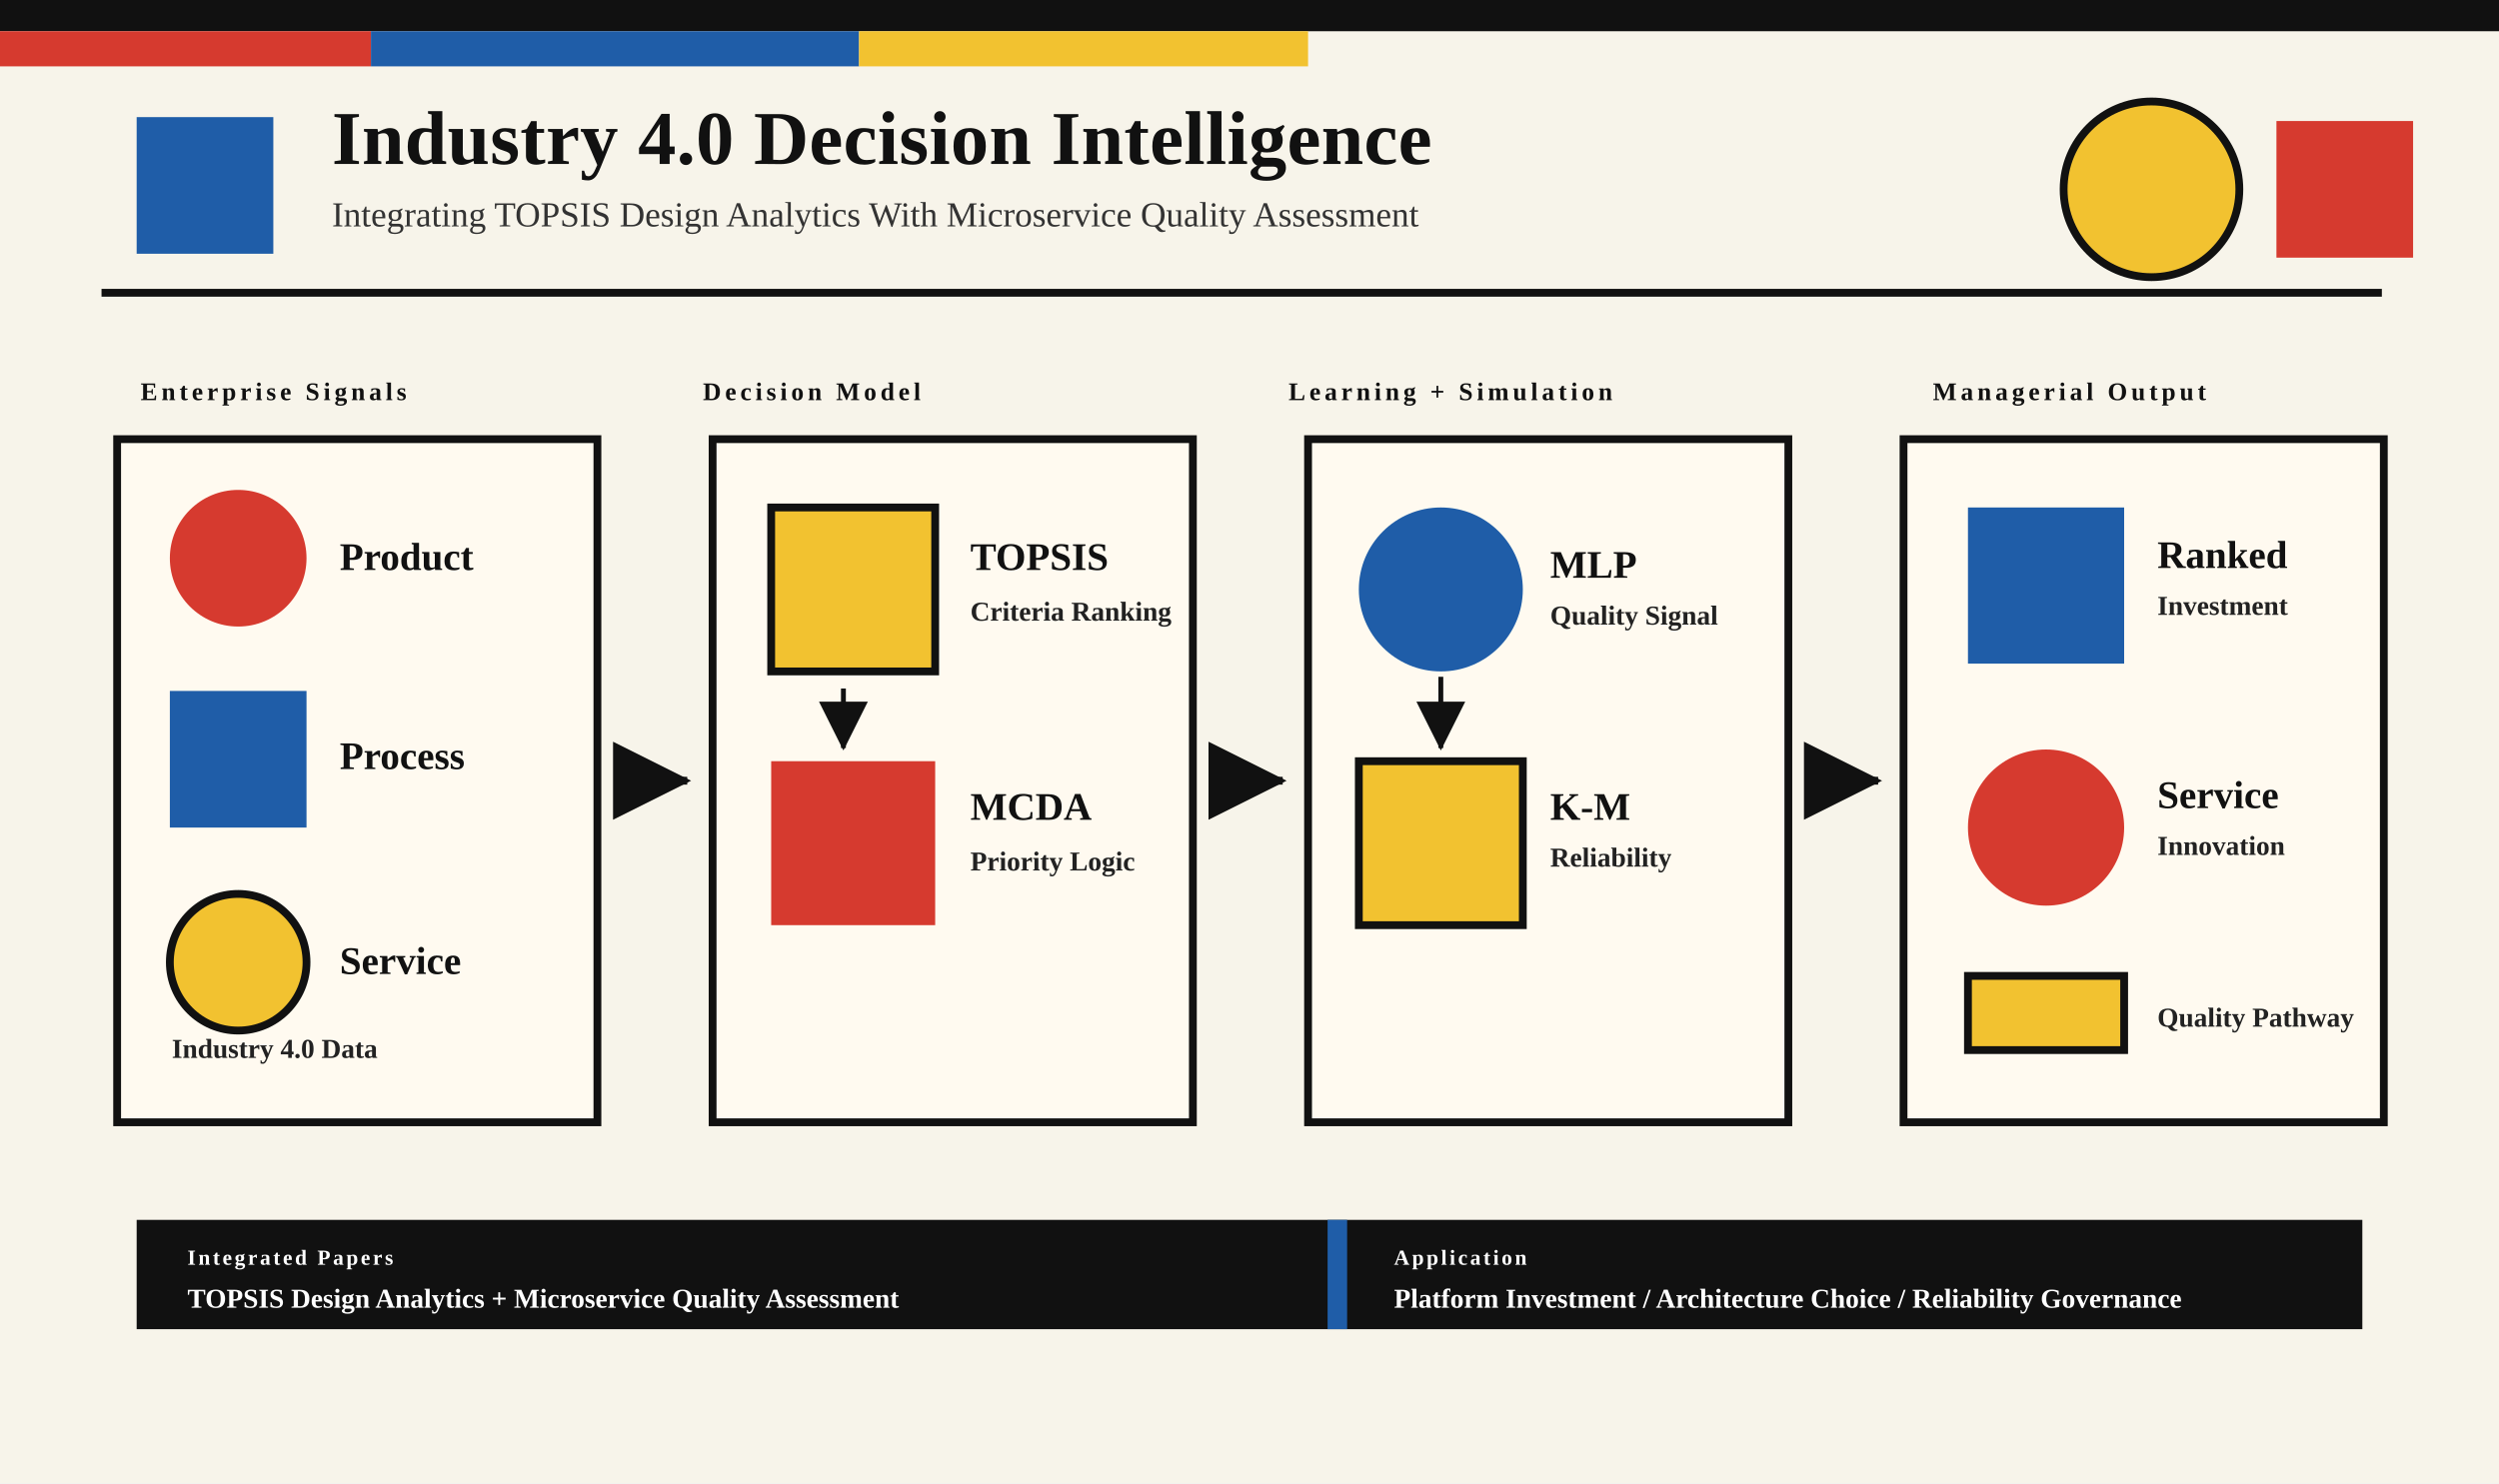
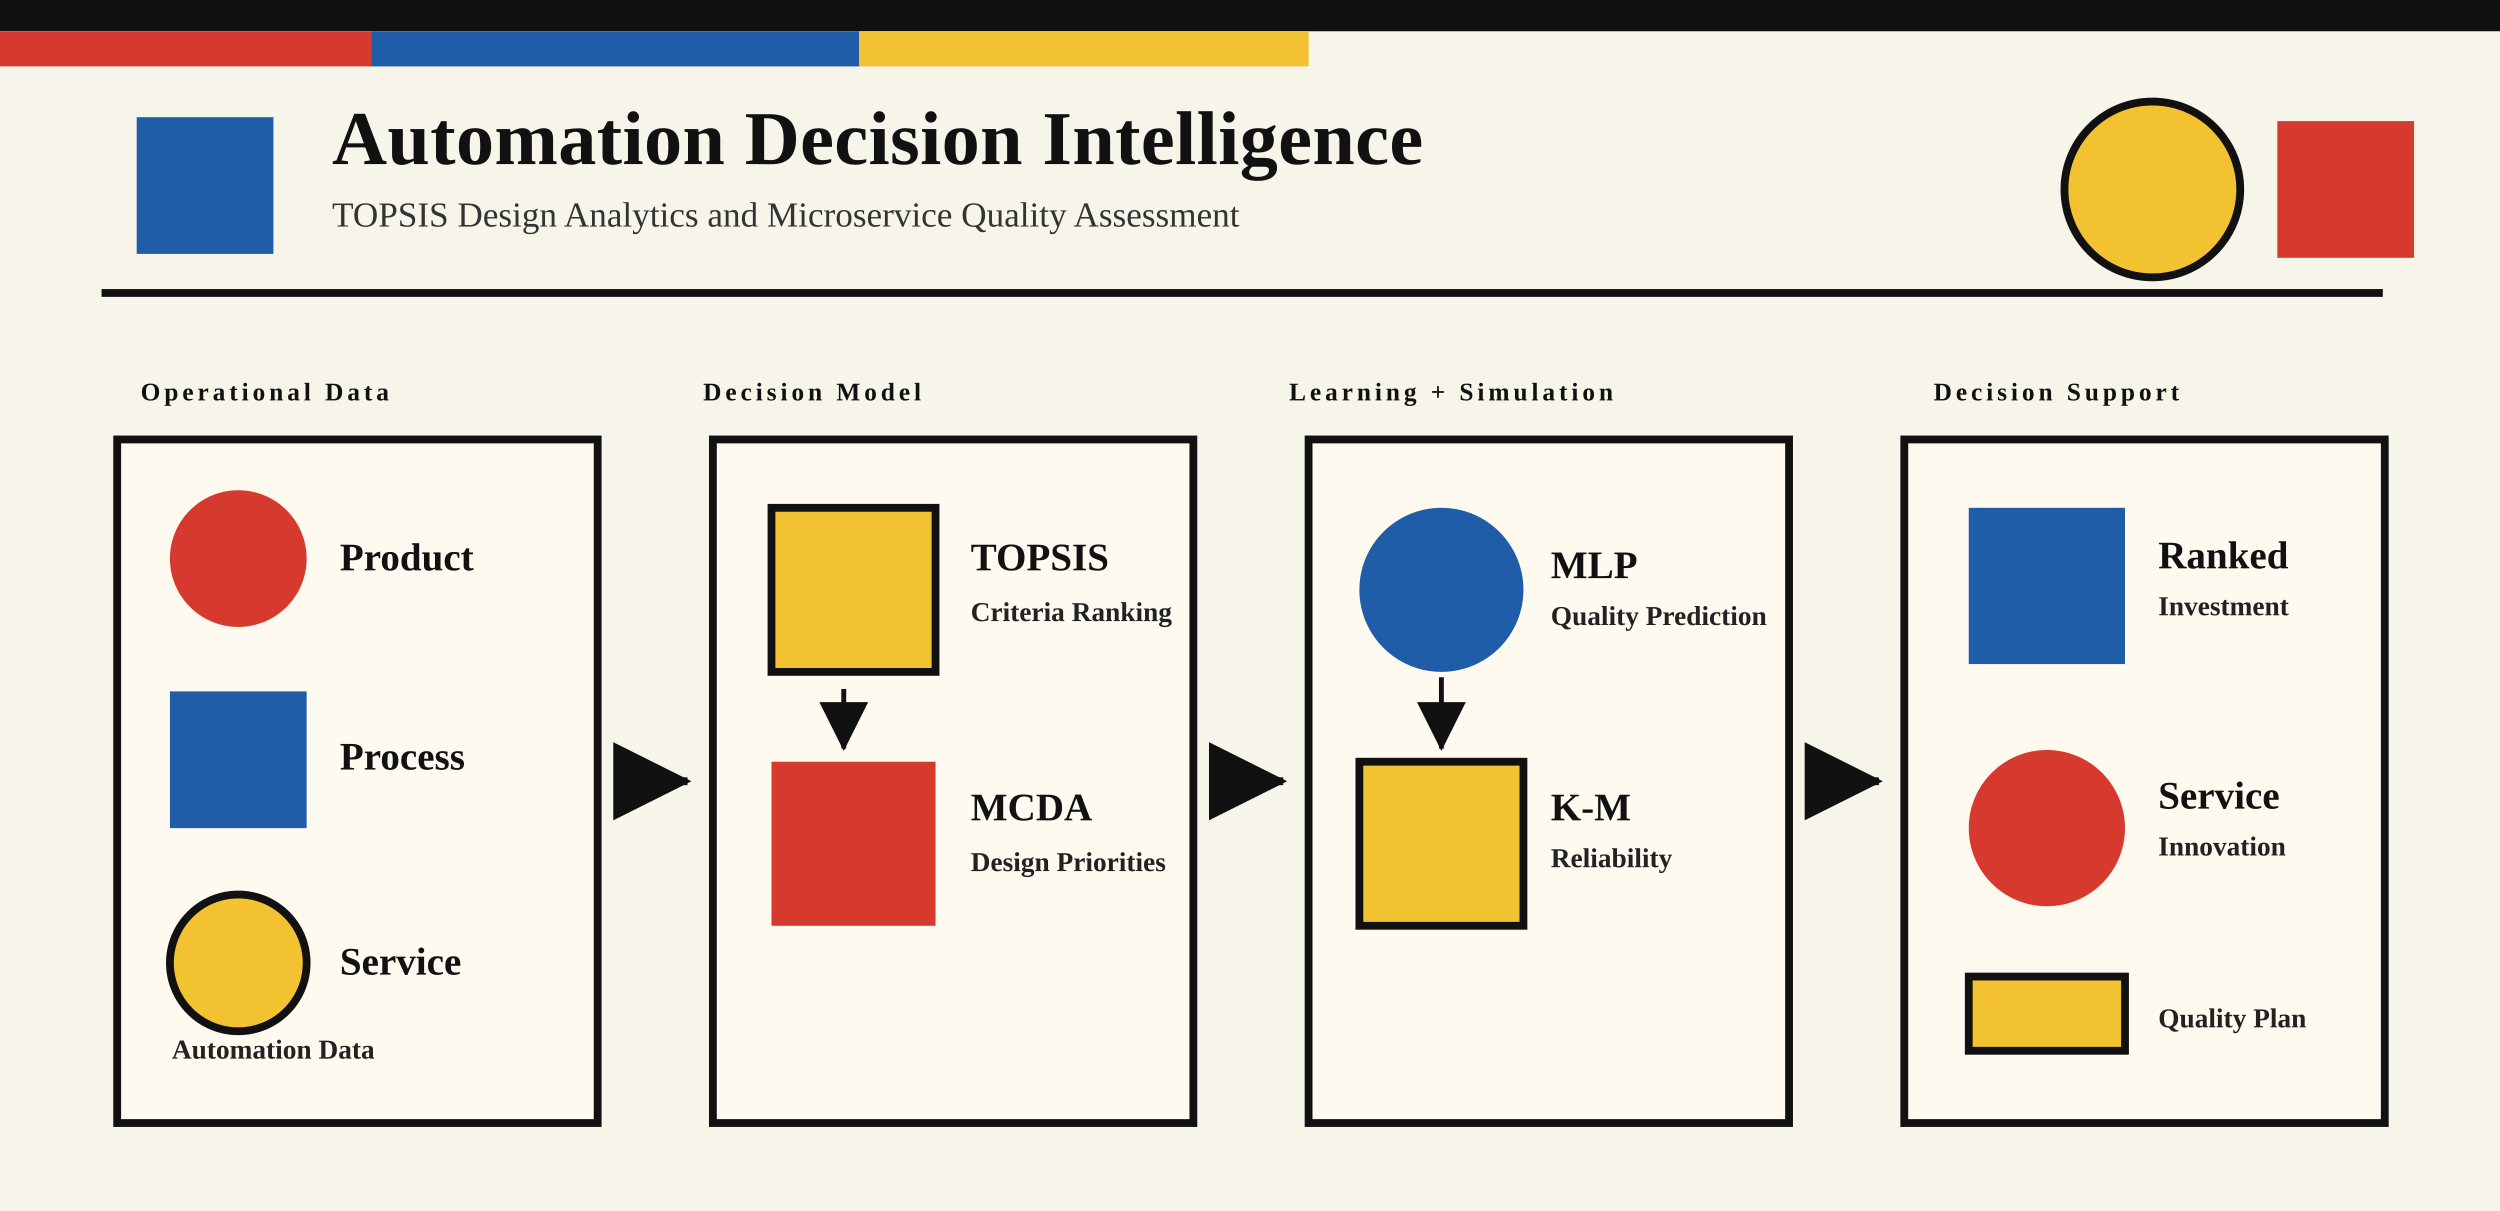
- <svg xmlns="http://www.w3.org/2000/svg" viewBox="0 0 1280 760" role="img" aria-labelledby="title desc">
+ <svg xmlns="http://www.w3.org/2000/svg" viewBox="0 0 1280 620" role="img" aria-labelledby="title desc">
  <defs>
    <style>
      .bg{fill:#f7f4ea}
      .ink{fill:#111}
      .red{fill:#d63a2f}
      .yellow{fill:#f2c230}
      .blue{fill:#1f5da8}
      .cream{fill:#fffaf0}
      .line{stroke:#111;stroke-width:4;stroke-linecap:square;stroke-linejoin:miter}
      .thin{stroke:#111;stroke-width:2.5;stroke-linecap:square}
      .title{font:800 39px "Times New Roman",Times,serif;letter-spacing:.2px;fill:#111}
      .subtitle{font:500 18px "Times New Roman",Times,serif;fill:#333}
      .kicker{font:800 13px "Times New Roman",Times,serif;letter-spacing:2px;fill:#111}
      .label{font:800 20px "Times New Roman",Times,serif;fill:#111}
      .small{font:600 14px "Times New Roman",Times,serif;fill:#222}
      .micro{font:800 11px "Times New Roman",Times,serif;letter-spacing:1.3px;fill:#111}
      .white{fill:#fff}
    </style>
    <marker id="arrow" markerWidth="12" markerHeight="12" refX="10" refY="6" orient="auto">
      <path d="M1,1 L11,6 L1,11 Z" fill="#111" />
    </marker>
  </defs>
-   <rect class="bg" x="0" y="0" width="1280" height="760" />
+   <rect class="bg" x="0" y="0" width="1280" height="620" />
  <rect class="ink" x="0" y="0" width="1280" height="16" />
  <rect class="red" x="0" y="16" width="190" height="18" />
  <rect class="blue" x="190" y="16" width="250" height="18" />
  <rect class="yellow" x="440" y="16" width="230" height="18" />
  <rect class="blue" x="70" y="60" width="70" height="70" />
  <circle class="yellow line" cx="1102" cy="97" r="45" />
  <rect class="red" x="1166" y="62" width="70" height="70" />
  <line class="line" x1="54" y1="150" x2="1218" y2="150" />
-   <text class="title" x="170" y="84">Industry 4.0 Decision Intelligence</text>
-   <text class="subtitle" x="170" y="116">Integrating TOPSIS Design Analytics With Microservice Quality Assessment</text>
-   <text class="kicker" x="72" y="205">Enterprise Signals</text>
+   <text class="title" x="170" y="84">Automation Decision Intelligence</text>
+   <text class="subtitle" x="170" y="116">TOPSIS Design Analytics and Microservice Quality Assessment</text>
+   <text class="kicker" x="72" y="205">Operational Data</text>
  <text class="kicker" x="360" y="205">Decision Model</text>
  <text class="kicker" x="660" y="205">Learning + Simulation</text>
-   <text class="kicker" x="990" y="205">Managerial Output</text>
+   <text class="kicker" x="990" y="205">Decision Support</text>
  <rect class="cream line" x="60" y="225" width="246" height="350" />
  <circle class="red" cx="122" cy="286" r="35" />
  <text class="label" x="174" y="292">Product</text>
  <rect class="blue" x="87" y="354" width="70" height="70" />
  <text class="label" x="174" y="394">Process</text>
  <circle class="yellow line" cx="122" cy="493" r="35" />
  <text class="label" x="174" y="499">Service</text>
-   <text class="small" x="88" y="542">Industry 4.0 Data</text>
+   <text class="small" x="88" y="542">Automation Data</text>
  <path class="line" d="M325 400 H350" marker-end="url(#arrow)" />
  <rect class="cream line" x="365" y="225" width="246" height="350" />
  <rect class="yellow line" x="395" y="260" width="84" height="84" />
  <text class="label" x="497" y="292">TOPSIS</text>
  <text class="small" x="497" y="318">Criteria Ranking</text>
  <rect class="red" x="395" y="390" width="84" height="84" />
  <text class="label" x="497" y="420">MCDA</text>
-   <text class="small" x="497" y="446">Priority Logic</text>
+   <text class="small" x="497" y="446">Design Priorities</text>
  <line class="thin" x1="432" y1="354" x2="432" y2="382" marker-end="url(#arrow)" />
  <path class="line" d="M630 400 H655" marker-end="url(#arrow)" />
  <rect class="cream line" x="670" y="225" width="246" height="350" />
  <circle class="blue" cx="738" cy="302" r="42" />
  <text class="label" x="794" y="296">MLP</text>
-   <text class="small" x="794" y="320">Quality Signal</text>
+   <text class="small" x="794" y="320">Quality Prediction</text>
  <rect class="yellow line" x="696" y="390" width="84" height="84" />
  <text class="label" x="794" y="420">K-M</text>
  <text class="small" x="794" y="444">Reliability</text>
  <line class="thin" x1="738" y1="348" x2="738" y2="382" marker-end="url(#arrow)" />
  <path class="line" d="M935 400 H960" marker-end="url(#arrow)" />
  <rect class="cream line" x="975" y="225" width="246" height="350" />
  <rect class="blue" x="1008" y="260" width="80" height="80" />
  <text class="label" x="1105" y="291">Ranked</text>
  <text class="small" x="1105" y="315">Investment</text>
  <circle class="red" cx="1048" cy="424" r="40" />
  <text class="label" x="1105" y="414">Service</text>
  <text class="small" x="1105" y="438">Innovation</text>
  <rect class="yellow line" x="1008" y="500" width="80" height="38" />
-   <text class="small" x="1105" y="526">Quality Pathway</text>
-   <rect class="ink" x="70" y="625" width="1140" height="56" />
-   <text class="micro white" x="96" y="648">Integrated Papers</text>
-   <text class="small white" x="96" y="670">TOPSIS Design Analytics + Microservice Quality Assessment</text>
-   <rect class="blue" x="680" y="625" width="10" height="56" />
-   <text class="micro white" x="714" y="648">Application</text>
-   <text class="small white" x="714" y="670">Platform Investment / Architecture Choice / Reliability Governance</text>
+   <text class="small" x="1105" y="526">Quality Plan</text>
</svg>
